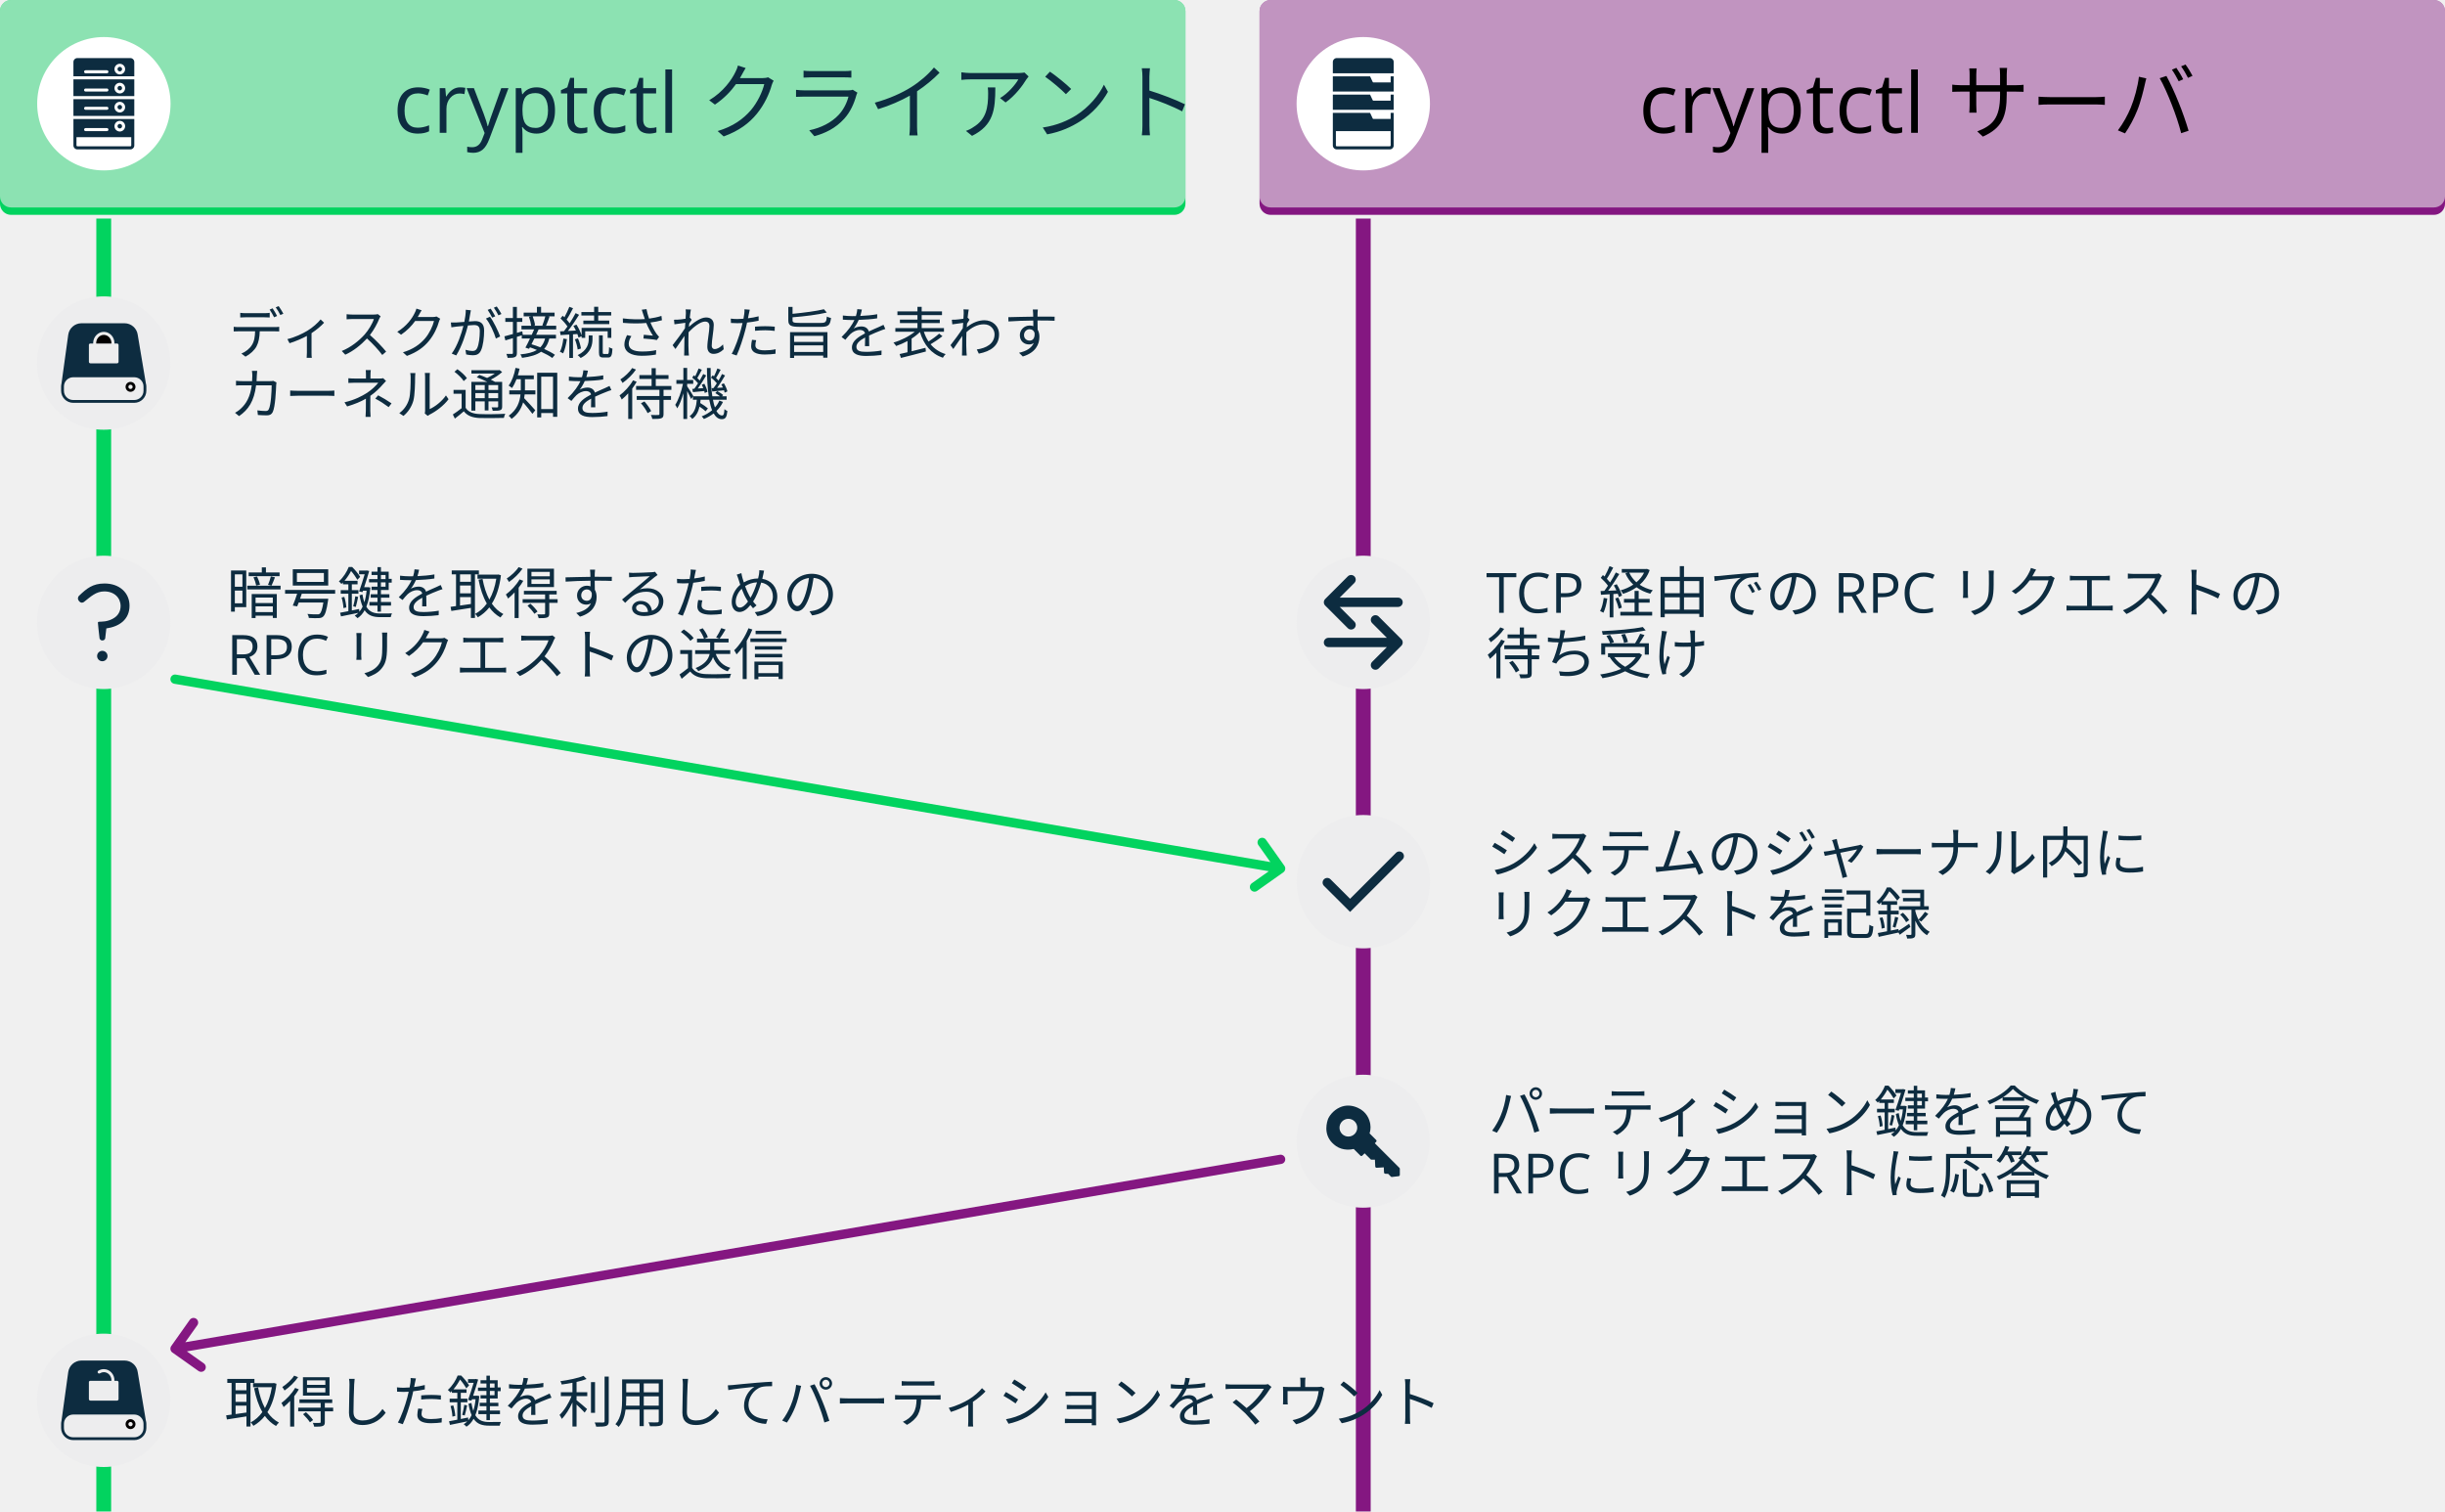
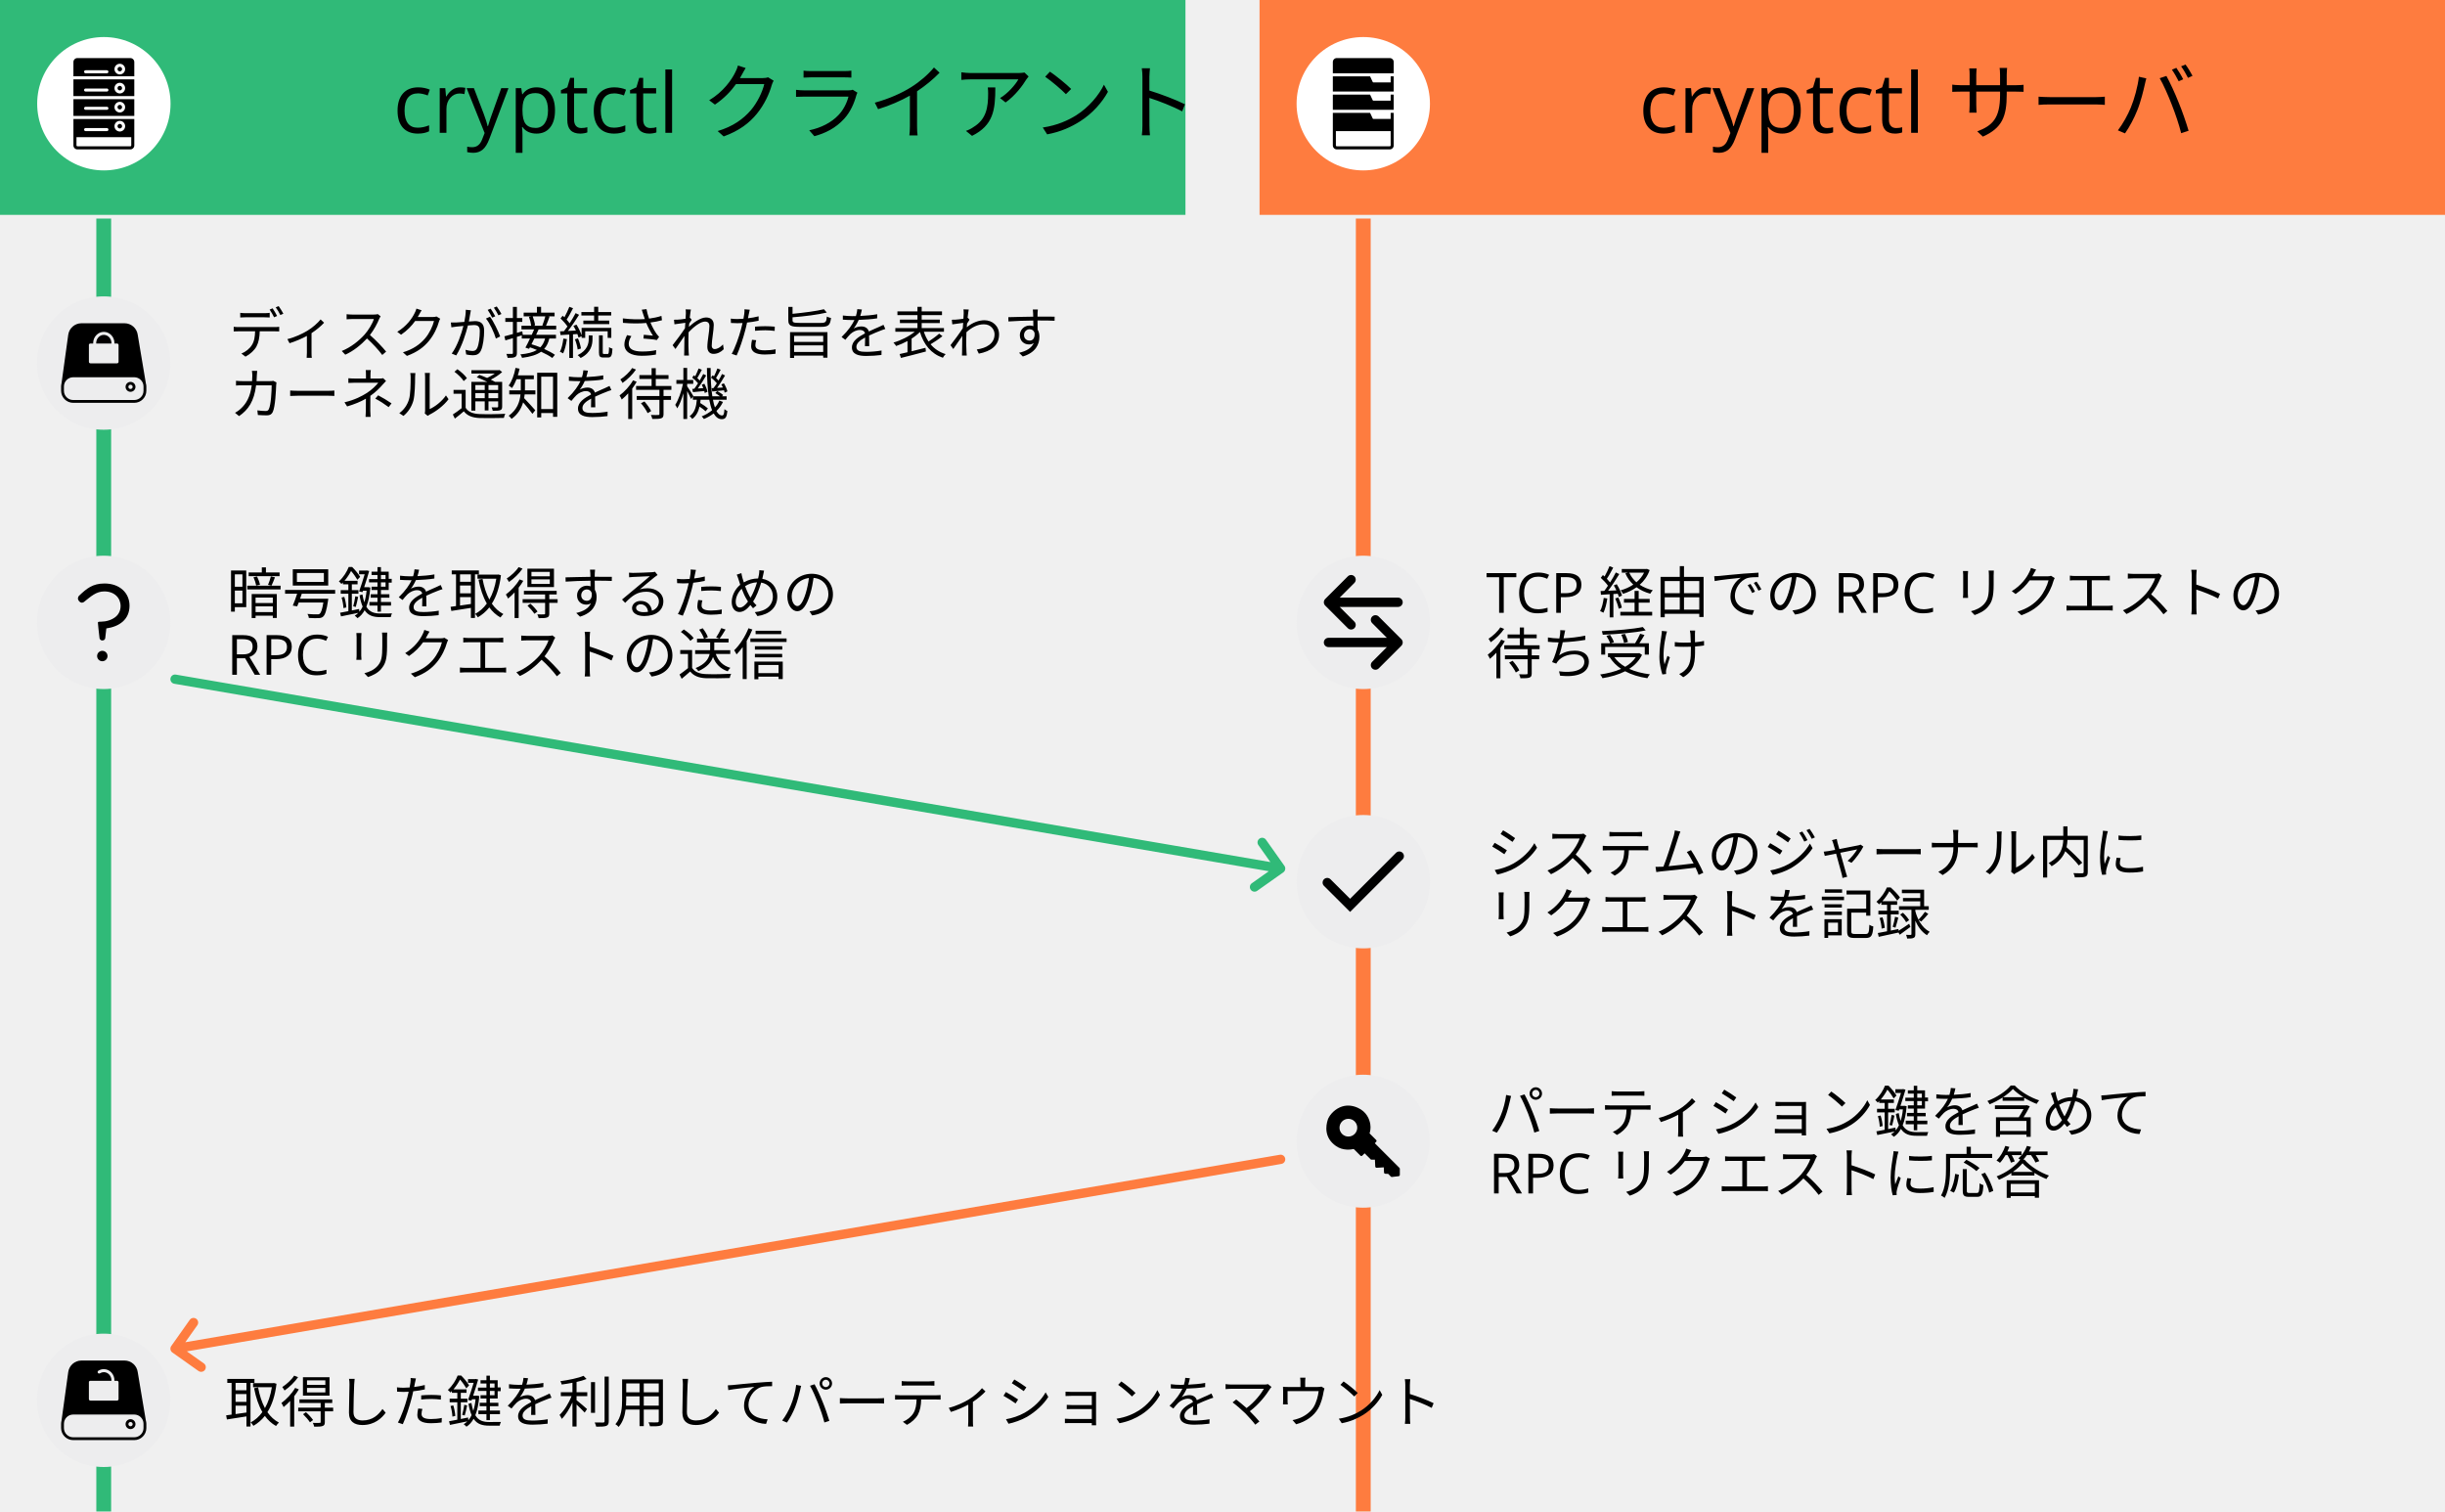
<svg xmlns="http://www.w3.org/2000/svg" width="186.267mm" height="115.147mm" viewBox="0 0 660 408" id="svg2" version="1.1">
  <defs id="defs4" />
-   <rect y="59" x="26" height="349" width="4" id="rect4570" style="opacity:1;fill:#02d35f;fill-opacity:1;stroke:none;stroke-width:2;stroke-miterlimit:4;stroke-dasharray:none;stroke-dashoffset:0;stroke-opacity:1" />
-   <rect y="59" x="366" height="349" width="4" id="rect4570-1" style="opacity:1;fill:#841781;fill-opacity:1;stroke:none;stroke-width:2;stroke-miterlimit:4;stroke-dasharray:none;stroke-dashoffset:0;stroke-opacity:1" />
-   <rect ry="3" rx="3" y="-4.9462892e-07" x="0" height="58" width="320" id="rect4293" style="opacity:1;fill:#02d35f;fill-opacity:1;stroke:none;stroke-width:2;stroke-miterlimit:4;stroke-dasharray:none;stroke-dashoffset:0;stroke-opacity:1" />
-   <rect ry="3" rx="3" y="-4.9462892e-07" x="0" height="56" width="320" id="rect4293-3" style="opacity:1;fill:#ededed;fill-opacity:0.588;stroke:none;stroke-width:2;stroke-miterlimit:4;stroke-dasharray:none;stroke-dashoffset:0;stroke-opacity:1" />
+   <rect y="59" x="26" height="349" width="4" id="rect4570" style="opacity:1;fill:#30ba78;fill-opacity:1;stroke:none;stroke-width:2;stroke-miterlimit:4;stroke-dasharray:none;stroke-dashoffset:0;stroke-opacity:1" />
+   <rect y="59" x="366" height="349" width="4" id="rect4570-1" style="opacity:1;fill:#fe7c3f;fill-opacity:1;stroke:none;stroke-width:2;stroke-miterlimit:4;stroke-dasharray:none;stroke-dashoffset:0;stroke-opacity:1" />
+   <rect y="-4.9462892e-07" x="0" height="58" width="320" id="rect4293" style="opacity:1;fill:#30ba78;fill-opacity:1;stroke:none;stroke-width:2;stroke-miterlimit:4;stroke-dasharray:none;stroke-dashoffset:0;stroke-opacity:1" />
  <path d="m 46.037,28.002 c 0,9.942 -8.065,17.998 -17.999,17.998 -9.94,0 -18.001,-8.056 -18.001,-17.998 C 10.037,18.059 18.097,10 28.038,10 c 9.934,0 17.999,8.059 17.999,18.002" style="fill:#ffffff;fill-opacity:1;fill-rule:nonzero;stroke:none" id="path358" />
-   <path d="m 20.644,39.26 c 0,0.133 0.109,0.242 0.242,0.242 l 14.303,0 c 0.133,0 0.242,-0.109 0.242,-0.242 l 0,-2.223 -14.787,0 z m 2.464,-3.865 5.751,0 c 0.227,0 0.41,-0.184 0.41,-0.411 0,-0.227 -0.183,-0.411 -0.41,-0.411 l -5.751,0 c -0.227,0 -0.411,0.184 -0.411,0.411 0,0.227 0.184,0.411 0.411,0.411 z m 9.232,0.102 c 0.792,0 1.438,-0.646 1.438,-1.438 0,-0.792 -0.646,-1.437 -1.438,-1.437 -0.792,0 -1.438,0.644 -1.438,1.437 0,0.792 0.646,1.438 1.438,1.438 z m -12.518,-3.382 16.43,0 0,7.146 c 0,0.587 -0.478,1.064 -1.064,1.064 l -14.303,0 c -0.585,0 -1.063,-0.478 -1.063,-1.064 z m 13.134,1.944 c 0,-0.34 -0.277,-0.616 -0.617,-0.616 -0.34,0 -0.617,0.276 -0.617,0.616 0,0.34 0.277,0.617 0.617,0.617 0.34,0 0.617,-0.277 0.617,-0.617 z m -9.849,-4.416 5.751,0 c 0.227,0 0.41,-0.183 0.41,-0.411 0,-0.227 -0.183,-0.41 -0.41,-0.41 l -5.751,0 c -0.227,0 -0.411,0.183 -0.411,0.41 0,0.228 0.184,0.411 0.411,0.411 z m 9.232,0.718 c 0.792,0 1.438,-0.644 1.438,-1.438 0,-0.792 -0.646,-1.438 -1.438,-1.438 -0.792,0 -1.438,0.646 -1.438,1.438 0,0.794 0.646,1.438 1.438,1.438 z m 3.912,-3.595 0,4.526 -16.43,0 0,-4.526 z m -3.296,2.157 c 0,-0.34 -0.277,-0.616 -0.617,-0.616 -0.34,0 -0.617,0.276 -0.617,0.616 0,0.34 0.277,0.617 0.617,0.617 0.34,0 0.617,-0.277 0.617,-0.617 z m 0,-5.135 c 0,-0.34 -0.277,-0.617 -0.617,-0.617 -0.34,0 -0.617,0.277 -0.617,0.617 0,0.34 0.277,0.617 0.617,0.617 0.34,0 0.617,-0.277 0.617,-0.617 z m -9.849,0.925 5.751,0 c 0.227,0 0.41,-0.184 0.41,-0.411 0,-0.227 -0.183,-0.41 -0.41,-0.41 l -5.751,0 c -0.227,0 -0.411,0.183 -0.411,0.41 0,0.227 0.184,0.411 0.411,0.411 z m 9.232,0.513 c 0.792,0 1.438,-0.644 1.438,-1.438 0,-0.792 -0.646,-1.438 -1.438,-1.438 -0.792,0 -1.438,0.646 -1.438,1.438 0,0.794 0.646,1.438 1.438,1.438 z m -12.518,-3.807 16.43,0 0,4.526 -16.43,0 z m 12.518,-4.202 c -0.792,0 -1.438,0.644 -1.438,1.437 0,0.794 0.646,1.438 1.438,1.438 0.792,0 1.438,-0.644 1.438,-1.438 0,-0.792 -0.646,-1.437 -1.438,-1.437 z m -3.481,1.746 -5.751,0 c -0.227,0 -0.411,0.183 -0.411,0.41 0,0.227 0.184,0.411 0.411,0.411 l 5.751,0 c 0.227,0 0.41,-0.184 0.41,-0.411 0,-0.227 -0.183,-0.41 -0.41,-0.41 z m 7.393,1.634 -16.43,0 0,-3.856 c 0,-0.587 0.478,-1.064 1.063,-1.064 l 14.303,0 c 0.587,0 1.064,0.478 1.064,1.064 z m -3.912,-1.326 c -0.34,0 -0.617,-0.277 -0.617,-0.617 0,-0.34 0.277,-0.616 0.617,-0.616 0.34,0 0.617,0.276 0.617,0.616 0,0.34 -0.277,0.617 -0.617,0.617 z" style="fill:#0d2c40;fill-opacity:1;fill-rule:nonzero;stroke:none" id="path3088" />
+   <path d="m 20.644,39.26 c 0,0.133 0.109,0.242 0.242,0.242 l 14.303,0 c 0.133,0 0.242,-0.109 0.242,-0.242 l 0,-2.223 -14.787,0 z m 2.464,-3.865 5.751,0 c 0.227,0 0.41,-0.184 0.41,-0.411 0,-0.227 -0.183,-0.411 -0.41,-0.411 l -5.751,0 c -0.227,0 -0.411,0.184 -0.411,0.411 0,0.227 0.184,0.411 0.411,0.411 z m 9.232,0.102 c 0.792,0 1.438,-0.646 1.438,-1.438 0,-0.792 -0.646,-1.437 -1.438,-1.437 -0.792,0 -1.438,0.644 -1.438,1.437 0,0.792 0.646,1.438 1.438,1.438 z m -12.518,-3.382 16.43,0 0,7.146 c 0,0.587 -0.478,1.064 -1.064,1.064 l -14.303,0 c -0.585,0 -1.063,-0.478 -1.063,-1.064 z m 13.134,1.944 c 0,-0.34 -0.277,-0.616 -0.617,-0.616 -0.34,0 -0.617,0.276 -0.617,0.616 0,0.34 0.277,0.617 0.617,0.617 0.34,0 0.617,-0.277 0.617,-0.617 z m -9.849,-4.416 5.751,0 c 0.227,0 0.41,-0.183 0.41,-0.411 0,-0.227 -0.183,-0.41 -0.41,-0.41 l -5.751,0 c -0.227,0 -0.411,0.183 -0.411,0.41 0,0.228 0.184,0.411 0.411,0.411 z m 9.232,0.718 c 0.792,0 1.438,-0.644 1.438,-1.438 0,-0.792 -0.646,-1.438 -1.438,-1.438 -0.792,0 -1.438,0.646 -1.438,1.438 0,0.794 0.646,1.438 1.438,1.438 z m 3.912,-3.595 0,4.526 -16.43,0 0,-4.526 z m -3.296,2.157 c 0,-0.34 -0.277,-0.616 -0.617,-0.616 -0.34,0 -0.617,0.276 -0.617,0.616 0,0.34 0.277,0.617 0.617,0.617 0.34,0 0.617,-0.277 0.617,-0.617 z m 0,-5.135 c 0,-0.34 -0.277,-0.617 -0.617,-0.617 -0.34,0 -0.617,0.277 -0.617,0.617 0,0.34 0.277,0.617 0.617,0.617 0.34,0 0.617,-0.277 0.617,-0.617 z m -9.849,0.925 5.751,0 c 0.227,0 0.41,-0.184 0.41,-0.411 0,-0.227 -0.183,-0.41 -0.41,-0.41 l -5.751,0 c -0.227,0 -0.411,0.183 -0.411,0.41 0,0.227 0.184,0.411 0.411,0.411 z m 9.232,0.513 c 0.792,0 1.438,-0.644 1.438,-1.438 0,-0.792 -0.646,-1.438 -1.438,-1.438 -0.792,0 -1.438,0.646 -1.438,1.438 0,0.794 0.646,1.438 1.438,1.438 z m -12.518,-3.807 16.43,0 0,4.526 -16.43,0 z m 12.518,-4.202 c -0.792,0 -1.438,0.644 -1.438,1.437 0,0.794 0.646,1.438 1.438,1.438 0.792,0 1.438,-0.644 1.438,-1.438 0,-0.792 -0.646,-1.437 -1.438,-1.437 z m -3.481,1.746 -5.751,0 c -0.227,0 -0.411,0.183 -0.411,0.41 0,0.227 0.184,0.411 0.411,0.411 l 5.751,0 c 0.227,0 0.41,-0.184 0.41,-0.411 0,-0.227 -0.183,-0.41 -0.41,-0.41 z m 7.393,1.634 -16.43,0 0,-3.856 c 0,-0.587 0.478,-1.064 1.063,-1.064 l 14.303,0 c 0.587,0 1.064,0.478 1.064,1.064 z m -3.912,-1.326 c -0.34,0 -0.617,-0.277 -0.617,-0.617 0,-0.34 0.277,-0.616 0.617,-0.616 0.34,0 0.617,0.276 0.617,0.616 0,0.34 -0.277,0.617 -0.617,0.617 z" style="fill:#000000;fill-opacity:1;fill-rule:nonzero;stroke:none" id="path3088" />
  <path d="M 46,98.002 C 46,107.944 37.935,116 28.001,116 18.06,116 10,107.944 10,98.002 c 0,-9.943 8.06,-18.002 18.001,-18.002 9.934,0 17.999,8.059 17.999,18.002" style="fill:#ededee;fill-opacity:1;fill-rule:nonzero;stroke:none" id="path742" />
  <path d="m 35.231,105.004 c -0.32,0 -0.578,-0.26 -0.578,-0.578 0,-0.32 0.258,-0.579 0.578,-0.579 0.318,0 0.578,0.26 0.578,0.579 0,0.318 -0.259,0.578 -0.578,0.578 m 0,-1.918 c -0.738,0 -1.339,0.601 -1.339,1.34 0,0.738 0.6,1.339 1.339,1.339 0.738,0 1.34,-0.601 1.34,-1.339 0,-0.74 -0.602,-1.34 -1.34,-1.34" style="fill:#020000;fill-opacity:1;fill-rule:nonzero;stroke:none" id="path2558" />
  <path d="m 30.078,92.727 c 0.001,-0.035 0.007,-0.068 0.007,-0.103 0,-1.229 -0.924,-2.227 -2.062,-2.227 -1.136,0 -2.061,0.998 -2.061,2.227 0,0.035 0.006,0.068 0.007,0.103 l 4.108,0 z" style="fill:#020000;fill-opacity:1;fill-rule:nonzero;stroke:none" id="path2562" />
-   <path d="m 38.743,105.481 c 0,1.377 -1.119,2.496 -2.496,2.496 l -16.494,0 c -1.376,0 -2.496,-1.12 -2.496,-2.496 l 0,-1.151 c 0,-1.377 1.119,-2.496 2.496,-2.496 l 16.494,0 c 1.376,0 2.496,1.12 2.496,2.496 z m -14.34,-12.755 0.752,0 c -0.001,-0.034 -0.007,-0.068 -0.007,-0.103 0,-1.677 1.291,-3.041 2.877,-3.041 1.586,0 2.877,1.364 2.877,3.041 0,0.035 -0.006,0.069 -0.007,0.103 l 0.704,0 c 0.224,0 0.407,0.183 0.407,0.409 l 0,4.535 c 0,0.224 -0.183,0.407 -0.407,0.407 l -7.195,0 c -0.226,0 -0.407,-0.183 -0.407,-0.407 l -2.1e-5,-4.647 c -2.1e-5,-0.113 0.182,-0.296 0.407,-0.296 z m 14.955,10.689 0.003,-0.013 -2.182,-13.021 c -0.236,-1.779 -1.767,-3.122 -3.561,-3.122 l -11.638,0 c -1.79,0 -3.322,1.339 -3.561,3.113 L 16.596,103.564 c -0.04,0.15 -0.1,0.449 -0.1,0.765 l 0,1.151 c 0,1.797 1.462,3.257 3.258,3.257 l 16.494,0 c 1.795,0 3.257,-1.461 3.257,-3.257 l 0,-1.151 c 0,-0.321 -0.06,-0.623 -0.147,-0.915" style="fill:#0d2c40;fill-opacity:1;fill-rule:nonzero;stroke:none" id="path2566" />
+   <path d="m 38.743,105.481 c 0,1.377 -1.119,2.496 -2.496,2.496 l -16.494,0 c -1.376,0 -2.496,-1.12 -2.496,-2.496 l 0,-1.151 c 0,-1.377 1.119,-2.496 2.496,-2.496 l 16.494,0 c 1.376,0 2.496,1.12 2.496,2.496 z m -14.34,-12.755 0.752,0 c -0.001,-0.034 -0.007,-0.068 -0.007,-0.103 0,-1.677 1.291,-3.041 2.877,-3.041 1.586,0 2.877,1.364 2.877,3.041 0,0.035 -0.006,0.069 -0.007,0.103 l 0.704,0 c 0.224,0 0.407,0.183 0.407,0.409 l 0,4.535 c 0,0.224 -0.183,0.407 -0.407,0.407 l -7.195,0 c -0.226,0 -0.407,-0.183 -0.407,-0.407 l -2.1e-5,-4.647 c -2.1e-5,-0.113 0.182,-0.296 0.407,-0.296 z m 14.955,10.689 0.003,-0.013 -2.182,-13.021 c -0.236,-1.779 -1.767,-3.122 -3.561,-3.122 l -11.638,0 c -1.79,0 -3.322,1.339 -3.561,3.113 L 16.596,103.564 c -0.04,0.15 -0.1,0.449 -0.1,0.765 l 0,1.151 c 0,1.797 1.462,3.257 3.258,3.257 l 16.494,0 c 1.795,0 3.257,-1.461 3.257,-3.257 l 0,-1.151 c 0,-0.321 -0.06,-0.623 -0.147,-0.915" style="fill:#000000;fill-opacity:1;fill-rule:nonzero;stroke:none" id="path2566" />
  <path d="M 46,378.002 C 46,387.944 37.935,396 28.001,396 18.06,396 10,387.944 10,378.002 10,368.059 18.06,360 28.001,360 c 9.934,0 17.999,8.059 17.999,18.002" style="fill:#ededee;fill-opacity:1;fill-rule:nonzero;stroke:none" id="path746" />
  <path d="m 35.233,385.004 c -0.32,0 -0.578,-0.26 -0.578,-0.578 0,-0.32 0.258,-0.579 0.578,-0.579 0.318,0 0.578,0.26 0.578,0.579 0,0.318 -0.259,0.578 -0.578,0.578 m 0,-1.918 c -0.738,0 -1.339,0.601 -1.339,1.34 0,0.738 0.6,1.339 1.339,1.339 0.738,0 1.34,-0.601 1.34,-1.339 0,-0.74 -0.602,-1.34 -1.34,-1.34" style="fill:#020000;fill-opacity:1;fill-rule:nonzero;stroke:none" id="path2570" />
-   <path d="m 38.743,385.481 c 0,1.377 -1.119,2.496 -2.496,2.496 l -16.494,0 c -1.376,0 -2.496,-1.12 -2.496,-2.496 l 0,-1.151 c 0,-1.377 1.119,-2.496 2.496,-2.496 l 16.494,0 c 1.376,0 2.496,1.12 2.496,2.496 z m -14.34,-12.755 5.675,0 c 0.002,-0.034 0.009,-0.068 0.009,-0.103 0,-1.227 -0.925,-2.227 -2.062,-2.227 -0.369,0 -0.731,0.107 -1.047,0.308 -0.191,0.12 -0.441,0.064 -0.563,-0.124 -0.122,-0.191 -0.065,-0.443 0.124,-0.564 0.448,-0.285 0.96,-0.435 1.485,-0.435 1.586,0 2.877,1.364 2.877,3.041 0,0.035 -0.006,0.069 -0.008,0.103 l 0.704,0 c 0.224,0 0.407,0.183 0.407,0.409 l 0,4.535 c 0,0.224 -0.183,0.407 -0.407,0.407 l -7.195,0 c -0.226,0 -0.407,-0.183 -0.407,-0.407 l 1.26e-4,-4.647 c 1.27e-4,-0.113 0.182,-0.296 0.408,-0.296 z m 14.955,10.689 c 0,0 0.004,-0.013 0.002,-0.013 l -2.182,-13.021 c -0.236,-1.779 -1.767,-3.122 -3.561,-3.122 l -11.638,0 c -1.79,0 -3.322,1.339 -3.561,3.113 l -1.821,13.191 c -0.04,0.15 -0.1,0.449 -0.1,0.765 l 0,1.151 c 0,1.797 1.462,3.257 3.258,3.257 l 16.494,0 c 1.796,0 3.257,-1.461 3.257,-3.257 l 0,-1.151 c 0,-0.321 -0.06,-0.623 -0.147,-0.915" style="fill:#0d2c40;fill-opacity:1;fill-rule:nonzero;stroke:none" id="path2574" />
+   <path d="m 38.743,385.481 c 0,1.377 -1.119,2.496 -2.496,2.496 l -16.494,0 c -1.376,0 -2.496,-1.12 -2.496,-2.496 l 0,-1.151 c 0,-1.377 1.119,-2.496 2.496,-2.496 l 16.494,0 c 1.376,0 2.496,1.12 2.496,2.496 z m -14.34,-12.755 5.675,0 c 0.002,-0.034 0.009,-0.068 0.009,-0.103 0,-1.227 -0.925,-2.227 -2.062,-2.227 -0.369,0 -0.731,0.107 -1.047,0.308 -0.191,0.12 -0.441,0.064 -0.563,-0.124 -0.122,-0.191 -0.065,-0.443 0.124,-0.564 0.448,-0.285 0.96,-0.435 1.485,-0.435 1.586,0 2.877,1.364 2.877,3.041 0,0.035 -0.006,0.069 -0.008,0.103 l 0.704,0 c 0.224,0 0.407,0.183 0.407,0.409 l 0,4.535 c 0,0.224 -0.183,0.407 -0.407,0.407 l -7.195,0 c -0.226,0 -0.407,-0.183 -0.407,-0.407 l 1.26e-4,-4.647 c 1.27e-4,-0.113 0.182,-0.296 0.408,-0.296 z m 14.955,10.689 c 0,0 0.004,-0.013 0.002,-0.013 l -2.182,-13.021 c -0.236,-1.779 -1.767,-3.122 -3.561,-3.122 l -11.638,0 c -1.79,0 -3.322,1.339 -3.561,3.113 l -1.821,13.191 c -0.04,0.15 -0.1,0.449 -0.1,0.765 l 0,1.151 c 0,1.797 1.462,3.257 3.258,3.257 l 16.494,0 c 1.796,0 3.257,-1.461 3.257,-3.257 l 0,-1.151 c 0,-0.321 -0.06,-0.623 -0.147,-0.915" style="fill:#000000;fill-opacity:1;fill-rule:nonzero;stroke:none" id="path2574" />
  <path d="M 386,238.002 C 386,247.944 377.935,256 368.001,256 358.06,256 350,247.944 350,238.002 350,228.059 358.06,220 368.001,220 377.935,220 386,228.059 386,238.002" style="fill:#ededee;fill-opacity:1;fill-rule:nonzero;stroke:none" id="path622" />
-   <path d="m 357.391,239.127 c -0.49,-0.489 -0.491,-1.284 -0.003,-1.774 0.489,-0.49 1.282,-0.491 1.772,-0.002 l 5.279,5.262 12.399,-12.402 c 0.489,-0.489 1.282,-0.489 1.772,0 0.489,0.49 0.489,1.284 0,1.773 l -14.168,14.172 z" style="fill:#0d2c40;fill-opacity:1;fill-rule:nonzero;stroke:none" id="path2400" />
-   <text id="text4219" y="35.845" x="106.051" style="font-style:normal;font-weight:normal;font-size:22.935px;line-height:0%;font-family:Sans;letter-spacing:0px;word-spacing:0px;fill:#0d2c40;fill-opacity:1;stroke:none;stroke-width:1px;stroke-linecap:butt;stroke-linejoin:miter;stroke-opacity:1" xml:space="preserve">
-     <tspan style="font-style:normal;font-variant:normal;font-weight:normal;font-stretch:normal;font-size:22.5px;font-family:'Open Sans';-inkscape-font-specification:'Open Sans';fill:#0d2c40" y="35.845" x="106.051" id="tspan4221">cryptctl クライアント</tspan>
+   <path d="m 357.391,239.127 c -0.49,-0.489 -0.491,-1.284 -0.003,-1.774 0.489,-0.49 1.282,-0.491 1.772,-0.002 l 5.279,5.262 12.399,-12.402 c 0.489,-0.489 1.282,-0.489 1.772,0 0.489,0.49 0.489,1.284 0,1.773 l -14.168,14.172 z" style="fill:#000000;fill-opacity:1;fill-rule:nonzero;stroke:none" id="path2400" />
+   <text id="text4219" y="35.845" x="106.051" style="font-style:normal;font-weight:normal;font-size:22.935px;line-height:0%;font-family:Sans;letter-spacing:0px;word-spacing:0px;fill:#000000;fill-opacity:1;stroke:none;stroke-width:1px;stroke-linecap:butt;stroke-linejoin:miter;stroke-opacity:1;" xml:space="preserve">
+     <tspan style="font-style:normal;font-variant:normal;font-weight:normal;font-stretch:normal;font-size:22.5px;font-family:'Open Sans';-inkscape-font-specification:'Open Sans';fill:#000000;" y="35.845" x="106.051" id="tspan4221">cryptctl クライアント</tspan>
  </text>
-   <text id="text4219-8" y="95.415" x="61.802" style="font-style:normal;font-weight:normal;font-size:22.935px;line-height:110%;font-family:Sans;letter-spacing:0px;word-spacing:0px;fill:#0d2c40;fill-opacity:1;stroke:none;stroke-width:1px;stroke-linecap:butt;stroke-linejoin:miter;stroke-opacity:1" xml:space="preserve">
-     <tspan id="tspan4313" style="font-style:normal;font-variant:normal;font-weight:normal;font-stretch:normal;font-size:15px;line-height:110%;font-family:'Open Sans';-inkscape-font-specification:'Open Sans';fill:#0d2c40" y="95.415" x="61.802">ディスクが接続された旨を表わす</tspan>
-     <tspan id="tspan4589" style="font-style:normal;font-variant:normal;font-weight:normal;font-stretch:normal;font-size:15px;line-height:110%;font-family:'Open Sans';-inkscape-font-specification:'Open Sans';fill:#0d2c40" y="111.915" x="61.802">カーネル通知を待機</tspan>
+   <text id="text4219-8" y="95.415" x="61.802" style="font-style:normal;font-weight:normal;font-size:22.935px;line-height:110%;font-family:Sans;letter-spacing:0px;word-spacing:0px;fill:#000000;fill-opacity:1;stroke:none;stroke-width:1px;stroke-linecap:butt;stroke-linejoin:miter;stroke-opacity:1;" xml:space="preserve">
+     <tspan id="tspan4313" style="font-style:normal;font-variant:normal;font-weight:normal;font-stretch:normal;font-size:15px;line-height:110%;font-family:'Open Sans';-inkscape-font-specification:'Open Sans';fill:#000000;" y="95.415" x="61.802">ディスクが接続された旨を表わす</tspan>
+     <tspan id="tspan4589" style="font-style:normal;font-variant:normal;font-weight:normal;font-stretch:normal;font-size:15px;line-height:110%;font-family:'Open Sans';-inkscape-font-specification:'Open Sans';fill:#000000;" y="111.915" x="61.802">カーネル通知を待機</tspan>
  </text>
  <path d="m 46,168.002 c 0,9.942 -8.065,17.998 -17.999,17.998 C 18.06,186 10,177.944 10,168.002 10,158.059 18.06,150 28.001,150 c 9.934,0 17.999,8.059 17.999,18.002" style="fill:#ededee;fill-opacity:1;fill-rule:nonzero;stroke:none" id="path626" />
-   <path d="m 27.62,175.681 c -0.776,0 -1.406,0.629 -1.406,1.407 0,0.776 0.631,1.405 1.406,1.405 0.776,0 1.406,-0.629 1.406,-1.405 0,-0.777 -0.631,-1.407 -1.406,-1.407 m 0.542,-16.039 c -2.226,0 -3.636,1.37 -5.475,2.83 -0.258,0.204 -0.782,0.41 -1.307,-0.163 -0.574,-0.627 -0.3,-1.242 -0.059,-1.473 2.075,-1.98 3.683,-3.33 6.902,-3.33 4.061,0 6.74,2.529 6.74,5.988 0,3.792 -2.829,5.658 -6.259,6.139 l -0.3,2.637 c 0,0 -0.093,0.614 -0.783,0.614 -0.637,0 -0.752,-0.614 -0.752,-0.614 -0.102,-1.092 -0.202,-1.568 -0.302,-2.66 -0.046,-0.499 -0.095,-0.999 -0.138,-1.499 -0.003,-0.024 -0.005,-0.049 -0.001,-0.074 0.01,-0.07 0.064,-0.129 0.128,-0.158 0.223,-0.099 0.479,-0.068 0.716,-0.069 1.346,-0.002 2.854,-0.431 3.911,-1.28 0.901,-0.726 1.373,-1.793 1.373,-2.944 -2.5e-5,-2.197 -1.685,-3.943 -4.392,-3.943 z" style="fill:#0d2c40;fill-opacity:1;fill-rule:nonzero;stroke:none" id="path2404" />
-   <text id="text4219-8-9" y="165.646" x="61.224" style="font-style:normal;font-weight:normal;font-size:22.935px;line-height:110%;font-family:Sans;letter-spacing:0px;word-spacing:0px;fill:#0d2c40;fill-opacity:1;stroke:none;stroke-width:1px;stroke-linecap:butt;stroke-linejoin:miter;stroke-opacity:1" xml:space="preserve">
-     <tspan id="tspan4313-7" style="font-style:normal;font-variant:normal;font-weight:normal;font-stretch:normal;font-size:15px;line-height:110%;font-family:'Open Sans';-inkscape-font-specification:'Open Sans';fill:#0d2c40" y="165.646" x="61.224">暗号鍵を取得するための</tspan>
-     <tspan id="tspan4346" style="font-style:normal;font-variant:normal;font-weight:normal;font-stretch:normal;font-size:15px;line-height:110%;font-family:'Open Sans';-inkscape-font-specification:'Open Sans';fill:#0d2c40" y="182.146" x="61.224">RPC リクエストの送信</tspan>
+   <path d="m 27.62,175.681 c -0.776,0 -1.406,0.629 -1.406,1.407 0,0.776 0.631,1.405 1.406,1.405 0.776,0 1.406,-0.629 1.406,-1.405 0,-0.777 -0.631,-1.407 -1.406,-1.407 m 0.542,-16.039 c -2.226,0 -3.636,1.37 -5.475,2.83 -0.258,0.204 -0.782,0.41 -1.307,-0.163 -0.574,-0.627 -0.3,-1.242 -0.059,-1.473 2.075,-1.98 3.683,-3.33 6.902,-3.33 4.061,0 6.74,2.529 6.74,5.988 0,3.792 -2.829,5.658 -6.259,6.139 l -0.3,2.637 c 0,0 -0.093,0.614 -0.783,0.614 -0.637,0 -0.752,-0.614 -0.752,-0.614 -0.102,-1.092 -0.202,-1.568 -0.302,-2.66 -0.046,-0.499 -0.095,-0.999 -0.138,-1.499 -0.003,-0.024 -0.005,-0.049 -0.001,-0.074 0.01,-0.07 0.064,-0.129 0.128,-0.158 0.223,-0.099 0.479,-0.068 0.716,-0.069 1.346,-0.002 2.854,-0.431 3.911,-1.28 0.901,-0.726 1.373,-1.793 1.373,-2.944 -2.5e-5,-2.197 -1.685,-3.943 -4.392,-3.943 z" style="fill:#000000;fill-opacity:1;fill-rule:nonzero;stroke:none" id="path2404" />
+   <text id="text4219-8-9" y="165.646" x="61.224" style="font-style:normal;font-weight:normal;font-size:22.935px;line-height:110%;font-family:Sans;letter-spacing:0px;word-spacing:0px;fill:#000000;fill-opacity:1;stroke:none;stroke-width:1px;stroke-linecap:butt;stroke-linejoin:miter;stroke-opacity:1;" xml:space="preserve">
+     <tspan id="tspan4313-7" style="font-style:normal;font-variant:normal;font-weight:normal;font-stretch:normal;font-size:15px;line-height:110%;font-family:'Open Sans';-inkscape-font-specification:'Open Sans';fill:#000000;" y="165.646" x="61.224">暗号鍵を取得するための</tspan>
+     <tspan id="tspan4346" style="font-style:normal;font-variant:normal;font-weight:normal;font-stretch:normal;font-size:15px;line-height:110%;font-family:'Open Sans';-inkscape-font-specification:'Open Sans';fill:#000000;" y="182.146" x="61.224">RPC リクエストの送信</tspan>
  </text>
-   <text id="text4219-8-9-0" y="383.896" x="60.638" style="font-style:normal;font-weight:normal;font-size:22.935px;line-height:110%;font-family:Sans;letter-spacing:0px;word-spacing:0px;fill:#0d2c40;fill-opacity:1;stroke:none;stroke-width:1px;stroke-linecap:butt;stroke-linejoin:miter;stroke-opacity:1" xml:space="preserve">
-     <tspan id="tspan4346-9" style="font-style:normal;font-variant:normal;font-weight:normal;font-stretch:normal;font-size:15px;line-height:110%;font-family:'Open Sans';-inkscape-font-specification:'Open Sans';fill:#0d2c40" y="383.896" x="60.638">取得した鍵を利用してパーティションをマウント</tspan>
+   <text id="text4219-8-9-0" y="383.896" x="60.638" style="font-style:normal;font-weight:normal;font-size:22.935px;line-height:110%;font-family:Sans;letter-spacing:0px;word-spacing:0px;fill:#000000;fill-opacity:1;stroke:none;stroke-width:1px;stroke-linecap:butt;stroke-linejoin:miter;stroke-opacity:1;" xml:space="preserve">
+     <tspan id="tspan4346-9" style="font-style:normal;font-variant:normal;font-weight:normal;font-stretch:normal;font-size:15px;line-height:110%;font-family:'Open Sans';-inkscape-font-specification:'Open Sans';fill:#000000;" y="383.896" x="60.638">取得した鍵を利用してパーティションをマウント</tspan>
  </text>
-   <text id="text4219-8-8" y="235.646" x="401.224" style="font-style:normal;font-weight:normal;font-size:22.935px;line-height:110%;font-family:Sans;letter-spacing:0px;word-spacing:0px;fill:#0d2c40;fill-opacity:1;stroke:none;stroke-width:1px;stroke-linecap:butt;stroke-linejoin:miter;stroke-opacity:1" xml:space="preserve">
-     <tspan id="tspan4313-3" style="font-style:normal;font-variant:normal;font-weight:normal;font-stretch:normal;font-size:15px;line-height:110%;font-family:'Open Sans';-inkscape-font-specification:'Open Sans';fill:#0d2c40" y="235.646" x="401.224">システムのジャーナル内に</tspan>
-     <tspan id="tspan4394" style="font-style:normal;font-variant:normal;font-weight:normal;font-stretch:normal;font-size:15px;line-height:110%;font-family:'Open Sans';-inkscape-font-specification:'Open Sans';fill:#0d2c40" y="252.146" x="401.224">リクエストを記録</tspan>
+   <text id="text4219-8-8" y="235.646" x="401.224" style="font-style:normal;font-weight:normal;font-size:22.935px;line-height:110%;font-family:Sans;letter-spacing:0px;word-spacing:0px;fill:#000000;fill-opacity:1;stroke:none;stroke-width:1px;stroke-linecap:butt;stroke-linejoin:miter;stroke-opacity:1;" xml:space="preserve">
+     <tspan id="tspan4313-3" style="font-style:normal;font-variant:normal;font-weight:normal;font-stretch:normal;font-size:15px;line-height:110%;font-family:'Open Sans';-inkscape-font-specification:'Open Sans';fill:#000000;" y="235.646" x="401.224">システムのジャーナル内に</tspan>
+     <tspan id="tspan4394" style="font-style:normal;font-variant:normal;font-weight:normal;font-stretch:normal;font-size:15px;line-height:110%;font-family:'Open Sans';-inkscape-font-specification:'Open Sans';fill:#000000;" y="252.146" x="401.224">リクエストを記録</tspan>
  </text>
-   <text id="text4219-8-8-5" y="305.646" x="401.832" style="font-style:normal;font-weight:normal;font-size:22.935px;line-height:110%;font-family:Sans;letter-spacing:0px;word-spacing:0px;fill:#0d2c40;fill-opacity:1;stroke:none;stroke-width:1px;stroke-linecap:butt;stroke-linejoin:miter;stroke-opacity:1" xml:space="preserve">
-     <tspan id="tspan4394-2" style="font-style:normal;font-variant:normal;font-weight:normal;font-stretch:normal;font-size:15px;line-height:110%;font-family:'Open Sans';-inkscape-font-specification:'Open Sans';fill:#0d2c40" y="305.646" x="401.832">パーティション鍵を含めて</tspan>
-     <tspan id="tspan4438" style="font-style:normal;font-variant:normal;font-weight:normal;font-stretch:normal;font-size:15px;line-height:110%;font-family:'Open Sans';-inkscape-font-specification:'Open Sans';fill:#0d2c40" y="322.146" x="401.832">RPC リクエストに応答</tspan>
+   <text id="text4219-8-8-5" y="305.646" x="401.832" style="font-style:normal;font-weight:normal;font-size:22.935px;line-height:110%;font-family:Sans;letter-spacing:0px;word-spacing:0px;fill:#000000;fill-opacity:1;stroke:none;stroke-width:1px;stroke-linecap:butt;stroke-linejoin:miter;stroke-opacity:1;" xml:space="preserve">
+     <tspan id="tspan4394-2" style="font-style:normal;font-variant:normal;font-weight:normal;font-stretch:normal;font-size:15px;line-height:110%;font-family:'Open Sans';-inkscape-font-specification:'Open Sans';fill:#000000;" y="305.646" x="401.832">パーティション鍵を含めて</tspan>
+     <tspan id="tspan4438" style="font-style:normal;font-variant:normal;font-weight:normal;font-stretch:normal;font-size:15px;line-height:110%;font-family:'Open Sans';-inkscape-font-specification:'Open Sans';fill:#000000;" y="322.146" x="401.832">RPC リクエストに応答</tspan>
  </text>
-   <text id="text4219-8-8-4" y="165.415" x="401.158" style="font-style:normal;font-weight:normal;font-size:22.935px;line-height:110%;font-family:Sans;letter-spacing:0px;word-spacing:0px;fill:#0d2c40;fill-opacity:1;stroke:none;stroke-width:1px;stroke-linecap:butt;stroke-linejoin:miter;stroke-opacity:1" xml:space="preserve">
-     <tspan id="tspan4394-0" style="font-style:normal;font-variant:normal;font-weight:normal;font-stretch:normal;font-size:15px;line-height:110%;font-family:'Open Sans';-inkscape-font-specification:'Open Sans';fill:#0d2c40" y="165.415" x="401.158">TCP 経由での RPC リクエストの</tspan>
-     <tspan id="tspan4463" style="font-style:normal;font-variant:normal;font-weight:normal;font-stretch:normal;font-size:15px;line-height:110%;font-family:'Open Sans';-inkscape-font-specification:'Open Sans';fill:#0d2c40" y="181.915" x="401.158">待ち受け</tspan>
+   <text id="text4219-8-8-4" y="165.415" x="401.158" style="font-style:normal;font-weight:normal;font-size:22.935px;line-height:110%;font-family:Sans;letter-spacing:0px;word-spacing:0px;fill:#000000;fill-opacity:1;stroke:none;stroke-width:1px;stroke-linecap:butt;stroke-linejoin:miter;stroke-opacity:1;" xml:space="preserve">
+     <tspan id="tspan4394-0" style="font-style:normal;font-variant:normal;font-weight:normal;font-stretch:normal;font-size:15px;line-height:110%;font-family:'Open Sans';-inkscape-font-specification:'Open Sans';fill:#000000;" y="165.415" x="401.158">TCP 経由での RPC リクエストの</tspan>
+     <tspan id="tspan4463" style="font-style:normal;font-variant:normal;font-weight:normal;font-stretch:normal;font-size:15px;line-height:110%;font-family:'Open Sans';-inkscape-font-specification:'Open Sans';fill:#000000;" y="181.915" x="401.158">待ち受け</tspan>
  </text>
  <path d="m 386,168.002 c 0,9.942 -8.065,17.998 -17.999,17.998 C 358.06,186 350,177.944 350,168.002 350,158.059 358.06,150 368.001,150 377.935,150 386,158.059 386,168.002" style="fill:#ededee;fill-opacity:1;fill-rule:nonzero;stroke:none" id="path518" />
-   <path id="path2316" d="m 364.715,155.212 c -0.321,0 -0.642,0.121 -0.887,0.367 l -6.107,6.109 c -0.115,0.115 -0.208,0.254 -0.271,0.408 -0.127,0.306 -0.127,0.652 0,0.959 0.064,0.154 0.156,0.293 0.271,0.408 l 6.107,6.107 c 0.49,0.49 1.283,0.49 1.771,0 0.49,-0.49 0.49,-1.283 0,-1.771 l -3.969,-3.969 15.762,0 c 0.693,0 1.254,-0.561 1.254,-1.254 0,-0.693 -0.561,-1.254 -1.254,-1.254 l -15.762,0 3.969,-3.971 c 0.49,-0.49 0.49,-1.284 0,-1.773 -0.244,-0.246 -0.564,-0.367 -0.885,-0.367 z m 6.57,10.848 c -0.321,0 -0.64,0.122 -0.885,0.367 -0.49,0.49 -0.49,1.284 0,1.773 l 3.969,3.969 -15.762,0 c -0.693,0 -1.254,0.561 -1.254,1.254 0,0.693 0.561,1.254 1.254,1.254 l 15.762,0 -3.969,3.971 c -0.49,0.49 -0.49,1.284 0,1.773 0.244,0.246 0.564,0.367 0.885,0.367 0.321,0 0.642,-0.121 0.887,-0.367 l 6.107,-6.109 c 0.115,-0.115 0.208,-0.256 0.271,-0.41 0.127,-0.306 0.127,-0.65 0,-0.957 -0.064,-0.154 -0.156,-0.293 -0.271,-0.408 l -6.107,-6.109 c -0.245,-0.245 -0.566,-0.367 -0.887,-0.367 z" style="fill:#0d2c40;fill-opacity:1;fill-rule:nonzero;stroke:none" />
-   <rect ry="3" rx="3" y="-4.9462892e-07" x="340" height="58" width="320" id="rect4293-9" style="opacity:1;fill:#841781;fill-opacity:1;stroke:none;stroke-width:2;stroke-miterlimit:4;stroke-dasharray:none;stroke-dashoffset:0;stroke-opacity:1" />
-   <rect ry="3" rx="3" y="-4.9462892e-07" x="340" height="56" width="320" id="rect4293-3-0" style="opacity:1;fill:#ededed;fill-opacity:0.588;stroke:none;stroke-width:2;stroke-miterlimit:4;stroke-dasharray:none;stroke-dashoffset:0;stroke-opacity:1" />
+   <path id="path2316" d="m 364.715,155.212 c -0.321,0 -0.642,0.121 -0.887,0.367 l -6.107,6.109 c -0.115,0.115 -0.208,0.254 -0.271,0.408 -0.127,0.306 -0.127,0.652 0,0.959 0.064,0.154 0.156,0.293 0.271,0.408 l 6.107,6.107 c 0.49,0.49 1.283,0.49 1.771,0 0.49,-0.49 0.49,-1.283 0,-1.771 l -3.969,-3.969 15.762,0 c 0.693,0 1.254,-0.561 1.254,-1.254 0,-0.693 -0.561,-1.254 -1.254,-1.254 l -15.762,0 3.969,-3.971 c 0.49,-0.49 0.49,-1.284 0,-1.773 -0.244,-0.246 -0.564,-0.367 -0.885,-0.367 z m 6.57,10.848 c -0.321,0 -0.64,0.122 -0.885,0.367 -0.49,0.49 -0.49,1.284 0,1.773 l 3.969,3.969 -15.762,0 c -0.693,0 -1.254,0.561 -1.254,1.254 0,0.693 0.561,1.254 1.254,1.254 l 15.762,0 -3.969,3.971 c -0.49,0.49 -0.49,1.284 0,1.773 0.244,0.246 0.564,0.367 0.885,0.367 0.321,0 0.642,-0.121 0.887,-0.367 l 6.107,-6.109 c 0.115,-0.115 0.208,-0.256 0.271,-0.41 0.127,-0.306 0.127,-0.65 0,-0.957 -0.064,-0.154 -0.156,-0.293 -0.271,-0.408 l -6.107,-6.109 c -0.245,-0.245 -0.566,-0.367 -0.887,-0.367 z" style="fill:#000000;fill-opacity:1;fill-rule:nonzero;stroke:none" />
+   <rect y="-4.9462892e-07" x="340" height="58" width="320" id="rect4293-9" style="opacity:1;fill:#fe7c3f;fill-opacity:1;stroke:none;stroke-width:2;stroke-miterlimit:4;stroke-dasharray:none;stroke-dashoffset:0;stroke-opacity:1" />
  <path d="m 386,28.002 c 0,9.942 -8.065,17.998 -17.999,17.998 C 358.06,46 350,37.944 350,28.002 350,18.059 358.06,10 368.001,10 377.935,10 386,18.059 386,28.002" style="fill:#ffffff;fill-opacity:1;fill-rule:nonzero;stroke:none" id="path362" />
-   <path d="m 375.394,35.395 -14.788,0 0,3.865 c 0,0.134 0.109,0.243 0.242,0.243 l 14.304,0 c 0.133,0 0.242,-0.109 0.242,-0.243 z m 0,-4.93 0.821,0 0,8.795 c 0,0.587 -0.478,1.064 -1.063,1.064 l -14.304,0 c -0.585,0 -1.063,-0.478 -1.063,-1.064 0,-0.501 0,-8.795 0,-8.795 l 10.052,0 0.712,1.518 c 0.035,0.075 0.113,0.124 0.197,0.124 l 4.648,0 z m 0.821,-0.821 0,-2.466 0,-1.642 -0.821,0 0,1.642 -4.648,0 c -0.084,0 -0.162,-0.049 -0.198,-0.124 l -0.711,-1.518 -10.052,0 0,4.108 z m 0,-7.396 0,-1.642 -0.821,0 0,1.642 -4.648,0 c -0.084,0 -0.162,-0.049 -0.198,-0.124 l -0.711,-1.518 -10.052,0 0,4.107 16.43,0 z m 0,-2.465 -16.43,0 0,-3.044 c 0,-0.587 0.478,-1.064 1.063,-1.064 l 14.304,0 c 0.585,0 1.063,0.478 1.063,1.064 z" style="fill:#0d2c40;fill-opacity:1;fill-rule:nonzero;stroke:none" id="path3092" />
-   <text id="text4219-3" y="35.845" x="442.332" style="font-style:normal;font-weight:normal;font-size:22.935px;line-height:0%;font-family:Sans;letter-spacing:0px;word-spacing:0px;fill:#000000;fill-opacity:1;stroke:none;stroke-width:1px;stroke-linecap:butt;stroke-linejoin:miter;stroke-opacity:1" xml:space="preserve">
-     <tspan style="font-style:normal;font-variant:normal;font-weight:normal;font-stretch:normal;font-size:22.5px;font-family:'Open Sans';-inkscape-font-specification:'Open Sans'" y="35.845" x="442.332" id="tspan4221-1">cryptctl サーバ</tspan>
+   <path d="m 375.394,35.395 -14.788,0 0,3.865 c 0,0.134 0.109,0.243 0.242,0.243 l 14.304,0 c 0.133,0 0.242,-0.109 0.242,-0.243 z m 0,-4.93 0.821,0 0,8.795 c 0,0.587 -0.478,1.064 -1.063,1.064 l -14.304,0 c -0.585,0 -1.063,-0.478 -1.063,-1.064 0,-0.501 0,-8.795 0,-8.795 l 10.052,0 0.712,1.518 c 0.035,0.075 0.113,0.124 0.197,0.124 l 4.648,0 z m 0.821,-0.821 0,-2.466 0,-1.642 -0.821,0 0,1.642 -4.648,0 c -0.084,0 -0.162,-0.049 -0.198,-0.124 l -0.711,-1.518 -10.052,0 0,4.108 z m 0,-7.396 0,-1.642 -0.821,0 0,1.642 -4.648,0 c -0.084,0 -0.162,-0.049 -0.198,-0.124 l -0.711,-1.518 -10.052,0 0,4.107 16.43,0 z m 0,-2.465 -16.43,0 0,-3.044 c 0,-0.587 0.478,-1.064 1.063,-1.064 l 14.304,0 c 0.585,0 1.063,0.478 1.063,1.064 z" style="fill:#000000;fill-opacity:1;fill-rule:nonzero;stroke:none" id="path3092" />
+   <text id="text4219-3" y="35.845" x="442.332" style="font-style:normal;font-weight:normal;font-size:22.935px;line-height:0%;font-family:Sans;letter-spacing:0px;word-spacing:0px;fill:#000000;fill-opacity:1;stroke:none;stroke-width:1px;stroke-linecap:butt;stroke-linejoin:miter;stroke-opacity:1;" xml:space="preserve">
+     <tspan style="font-style:normal;font-variant:normal;font-weight:normal;font-stretch:normal;font-size:22.5px;font-family:'Open Sans';-inkscape-font-specification:'Open Sans';fill:#000000;" y="35.845" x="442.332" id="tspan4221-1">cryptctl サーバ</tspan>
  </text>
-   <path d="m 346.754,235.117 c 0.176,-0.28 0.235,-0.62 0.162,-0.944 -0.037,-0.163 -0.105,-0.316 -0.199,-0.449 l -4.988,-7.051 c -0.4,-0.566 -1.182,-0.7 -1.747,-0.299 -0.566,0.4 -0.7,1.183 -0.299,1.747 l 3.242,4.582 L 47.465,182.099 c -0.683,-0.117 -1.33,0.341 -1.447,1.024 -0.117,0.683 0.341,1.33 1.024,1.447 l 295.458,50.604 -4.582,3.244 c -0.566,0.4 -0.7,1.183 -0.299,1.747 0.199,0.283 0.495,0.457 0.812,0.512 0.316,0.054 0.653,-0.012 0.936,-0.212 l 7.051,-4.991 c 0.133,-0.094 0.248,-0.216 0.337,-0.357" style="fill:#02d35f;fill-opacity:1;fill-rule:nonzero;stroke:none" id="path2316-0" />
-   <path d="m 46.192,364.729 c -0.176,-0.28 -0.235,-0.62 -0.162,-0.944 0.037,-0.163 0.105,-0.316 0.199,-0.449 l 4.988,-7.051 c 0.4,-0.566 1.182,-0.7 1.747,-0.299 0.566,0.4 0.7,1.183 0.299,1.747 l -3.242,4.582 295.458,-50.604 c 0.683,-0.117 1.33,0.341 1.447,1.024 0.117,0.683 -0.341,1.33 -1.024,1.447 l -295.458,50.604 4.582,3.244 c 0.566,0.4 0.7,1.183 0.299,1.747 -0.199,0.283 -0.495,0.457 -0.812,0.512 -0.316,0.054 -0.653,-0.012 -0.936,-0.212 l -7.051,-4.991 c -0.133,-0.094 -0.248,-0.216 -0.337,-0.357" style="fill:#841781;fill-opacity:1;fill-rule:nonzero;stroke:none" id="path2316-0-6" />
+   <path d="m 346.754,235.117 c 0.176,-0.28 0.235,-0.62 0.162,-0.944 -0.037,-0.163 -0.105,-0.316 -0.199,-0.449 l -4.988,-7.051 c -0.4,-0.566 -1.182,-0.7 -1.747,-0.299 -0.566,0.4 -0.7,1.183 -0.299,1.747 l 3.242,4.582 L 47.465,182.099 c -0.683,-0.117 -1.33,0.341 -1.447,1.024 -0.117,0.683 0.341,1.33 1.024,1.447 l 295.458,50.604 -4.582,3.244 c -0.566,0.4 -0.7,1.183 -0.299,1.747 0.199,0.283 0.495,0.457 0.812,0.512 0.316,0.054 0.653,-0.012 0.936,-0.212 l 7.051,-4.991 c 0.133,-0.094 0.248,-0.216 0.337,-0.357" style="fill:#30ba78;fill-opacity:1;fill-rule:nonzero;stroke:none" id="path2316-0" />
+   <path d="m 46.192,364.729 c -0.176,-0.28 -0.235,-0.62 -0.162,-0.944 0.037,-0.163 0.105,-0.316 0.199,-0.449 l 4.988,-7.051 c 0.4,-0.566 1.182,-0.7 1.747,-0.299 0.566,0.4 0.7,1.183 0.299,1.747 l -3.242,4.582 295.458,-50.604 c 0.683,-0.117 1.33,0.341 1.447,1.024 0.117,0.683 -0.341,1.33 -1.024,1.447 l -295.458,50.604 4.582,3.244 c 0.566,0.4 0.7,1.183 0.299,1.747 -0.199,0.283 -0.495,0.457 -0.812,0.512 -0.316,0.054 -0.653,-0.012 -0.936,-0.212 l -7.051,-4.991 c -0.133,-0.094 -0.248,-0.216 -0.337,-0.357" style="fill:#fe7c3f;fill-opacity:1;fill-rule:nonzero;stroke:none" id="path2316-0-6" />
  <path d="m 385.899,308.055 c 0,9.912 -8.043,17.945 -17.949,17.945 -9.912,0 -17.95,-8.033 -17.95,-17.945 0,-9.914 8.037,-17.949 17.95,-17.949 9.906,0 17.949,8.035 17.949,17.949" style="fill:#ededee;fill-opacity:1;fill-rule:nonzero;stroke:none" id="path5250" />
-   <path d="m 361.585,304.406 c 0,-1.321 1.073,-2.396 2.394,-2.396 1.321,0 2.395,1.075 2.395,2.396 0,1.32 -1.074,2.394 -2.395,2.394 -1.321,0 -2.394,-1.074 -2.394,-2.394 z m 9.523,4.19 0.367,-0.369 c 0.141,-0.141 0.141,-0.371 0,-0.514 l -1.779,-1.779 c 0.145,-0.427 0.389,-1.38 0.188,-2.541 -0.201,-1.171 -0.916,-3.299 -3.439,-4.396 -1.667,-0.723 -3.274,-0.749 -4.782,-0.072 -1.834,0.82 -2.954,2.45 -3.229,3.285 -0.562,1.699 -1.021,4.886 2.191,7.139 1.91,1.339 4.104,0.966 4.798,0.801 l 1.795,1.795 c 0.141,0.144 0.374,0.144 0.514,0 l 0.629,-0.627 1.616,1.616 c 0.069,0.069 0.16,0.106 0.258,0.106 l 0,0 0.91,-10e-4 0.087,1.839 c 0.005,0.098 0.049,0.189 0.121,0.254 0.072,0.065 0.176,0.09 0.264,0.091 l 1.923,-0.116 0.061,1.386 c 0.009,0.189 0.16,0.341 0.35,0.347 l 0.79,0.029 0.696,0.728 c 0.068,0.071 0.164,0.111 0.263,0.111 0.014,0 0.028,0 0.041,-0.002 l 1.804,-0.207 c 0.184,-0.021 0.323,-0.177 0.323,-0.361 l 0,-1.631 c 0,-0.096 -0.039,-0.189 -0.106,-0.258 z" style="fill:#0d2c40;fill-opacity:1;fill-rule:nonzero;stroke:none" id="path6386" />
+   <path d="m 361.585,304.406 c 0,-1.321 1.073,-2.396 2.394,-2.396 1.321,0 2.395,1.075 2.395,2.396 0,1.32 -1.074,2.394 -2.395,2.394 -1.321,0 -2.394,-1.074 -2.394,-2.394 z m 9.523,4.19 0.367,-0.369 c 0.141,-0.141 0.141,-0.371 0,-0.514 l -1.779,-1.779 c 0.145,-0.427 0.389,-1.38 0.188,-2.541 -0.201,-1.171 -0.916,-3.299 -3.439,-4.396 -1.667,-0.723 -3.274,-0.749 -4.782,-0.072 -1.834,0.82 -2.954,2.45 -3.229,3.285 -0.562,1.699 -1.021,4.886 2.191,7.139 1.91,1.339 4.104,0.966 4.798,0.801 l 1.795,1.795 c 0.141,0.144 0.374,0.144 0.514,0 l 0.629,-0.627 1.616,1.616 c 0.069,0.069 0.16,0.106 0.258,0.106 l 0,0 0.91,-10e-4 0.087,1.839 c 0.005,0.098 0.049,0.189 0.121,0.254 0.072,0.065 0.176,0.09 0.264,0.091 l 1.923,-0.116 0.061,1.386 c 0.009,0.189 0.16,0.341 0.35,0.347 l 0.79,0.029 0.696,0.728 c 0.068,0.071 0.164,0.111 0.263,0.111 0.014,0 0.028,0 0.041,-0.002 l 1.804,-0.207 c 0.184,-0.021 0.323,-0.177 0.323,-0.361 l 0,-1.631 c 0,-0.096 -0.039,-0.189 -0.106,-0.258 z" style="fill:#000000;fill-opacity:1;fill-rule:nonzero;stroke:none" id="path6386" />
</svg>
